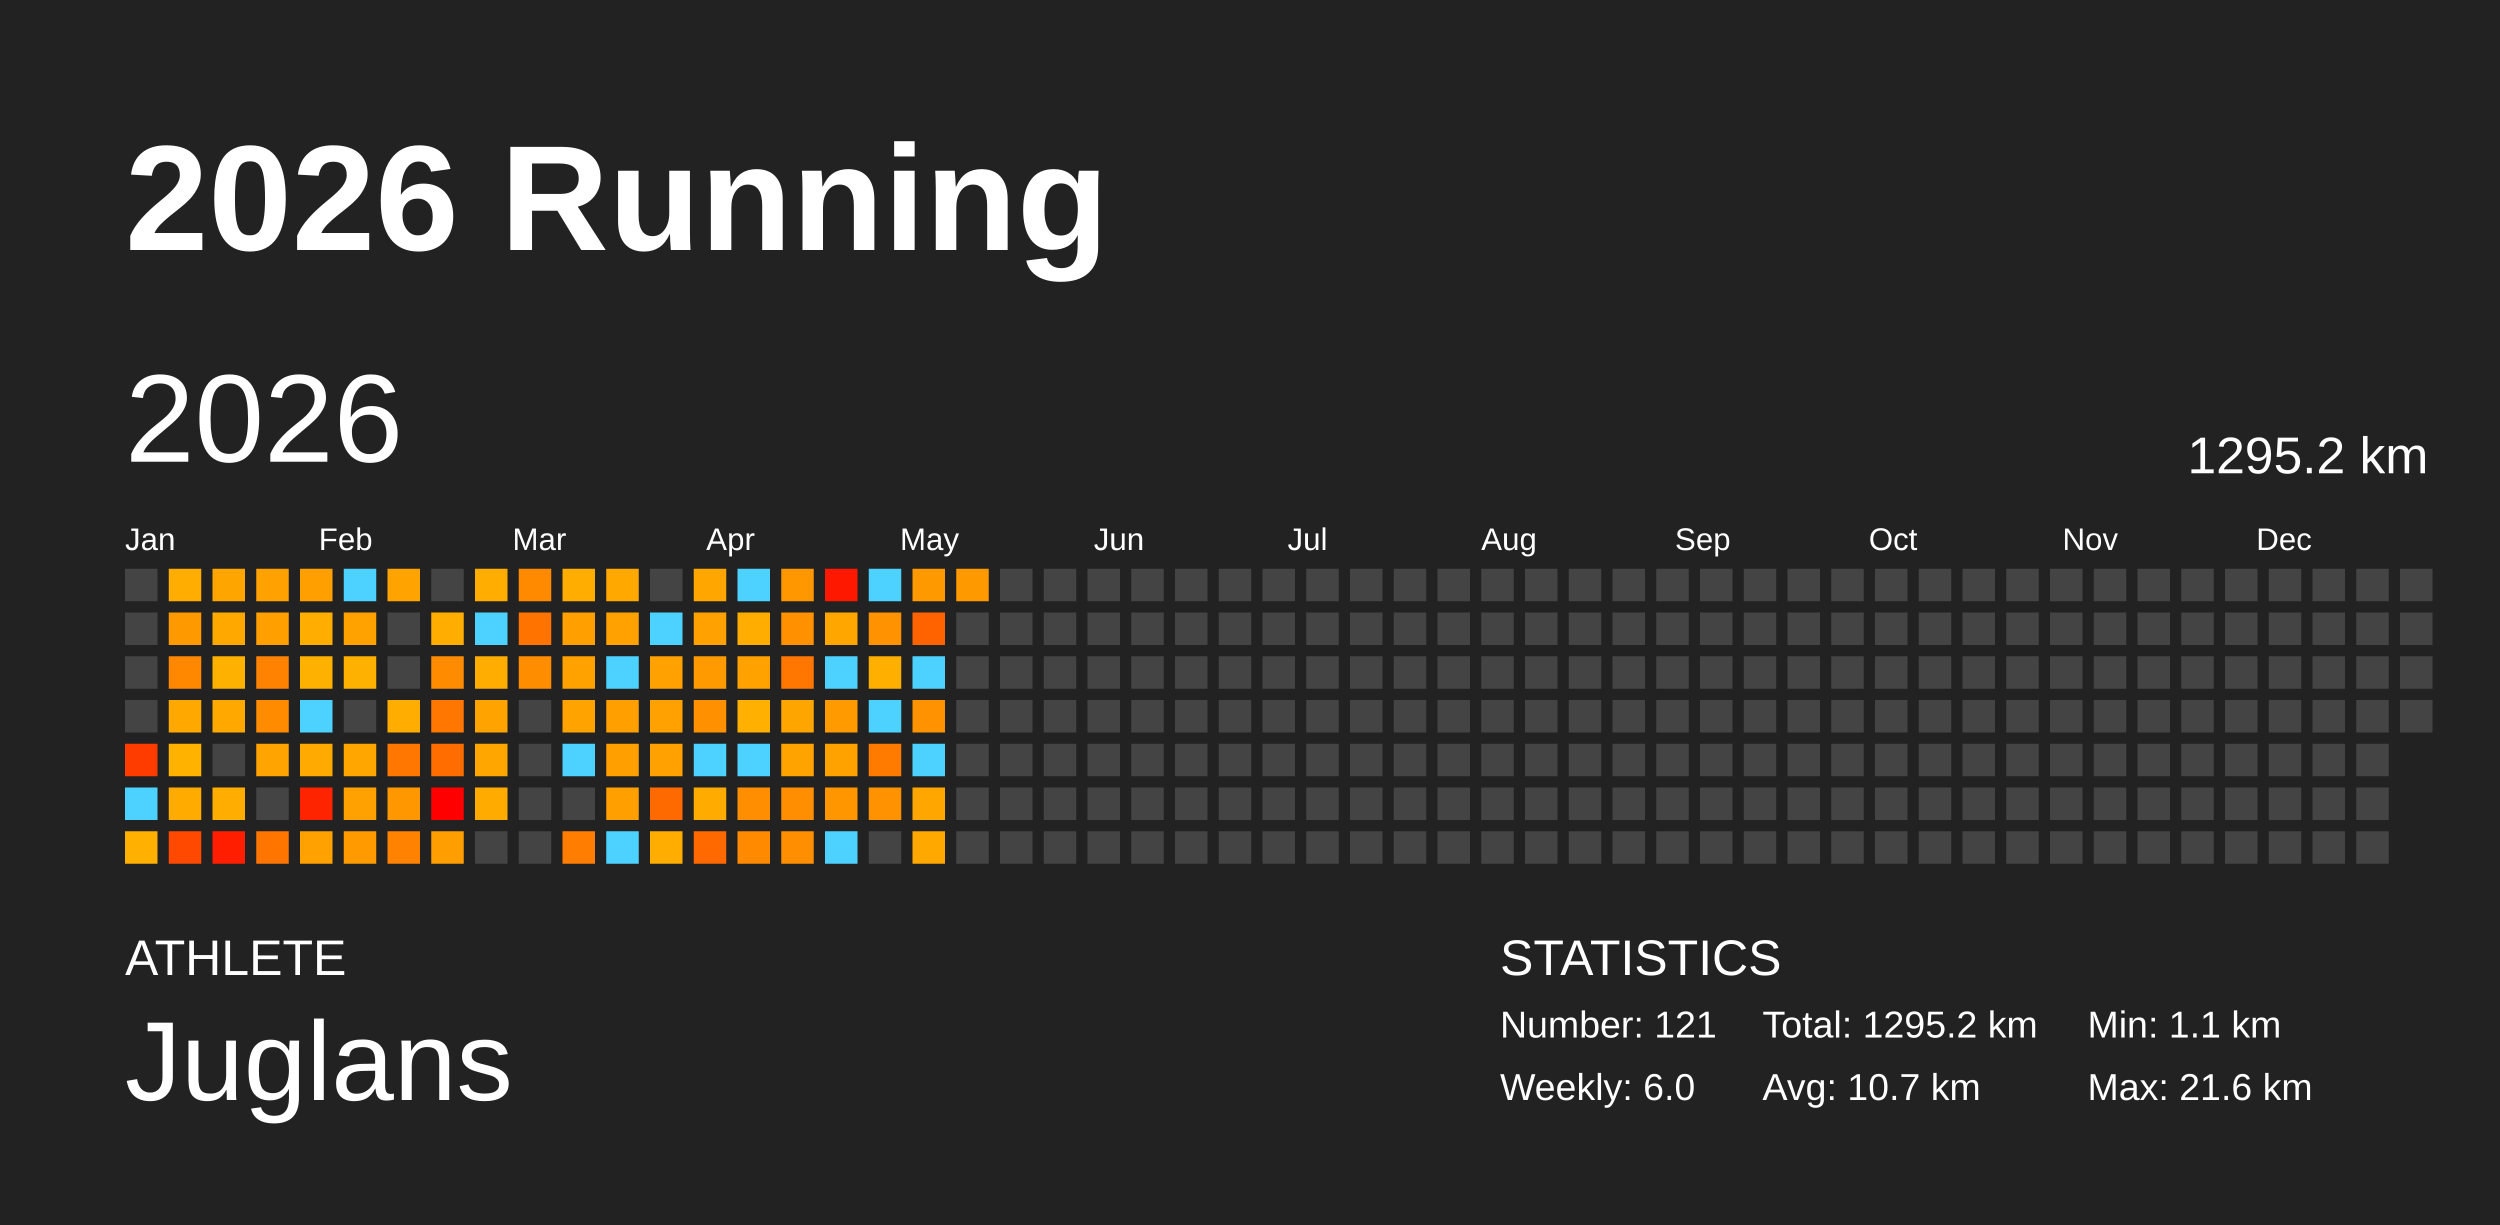
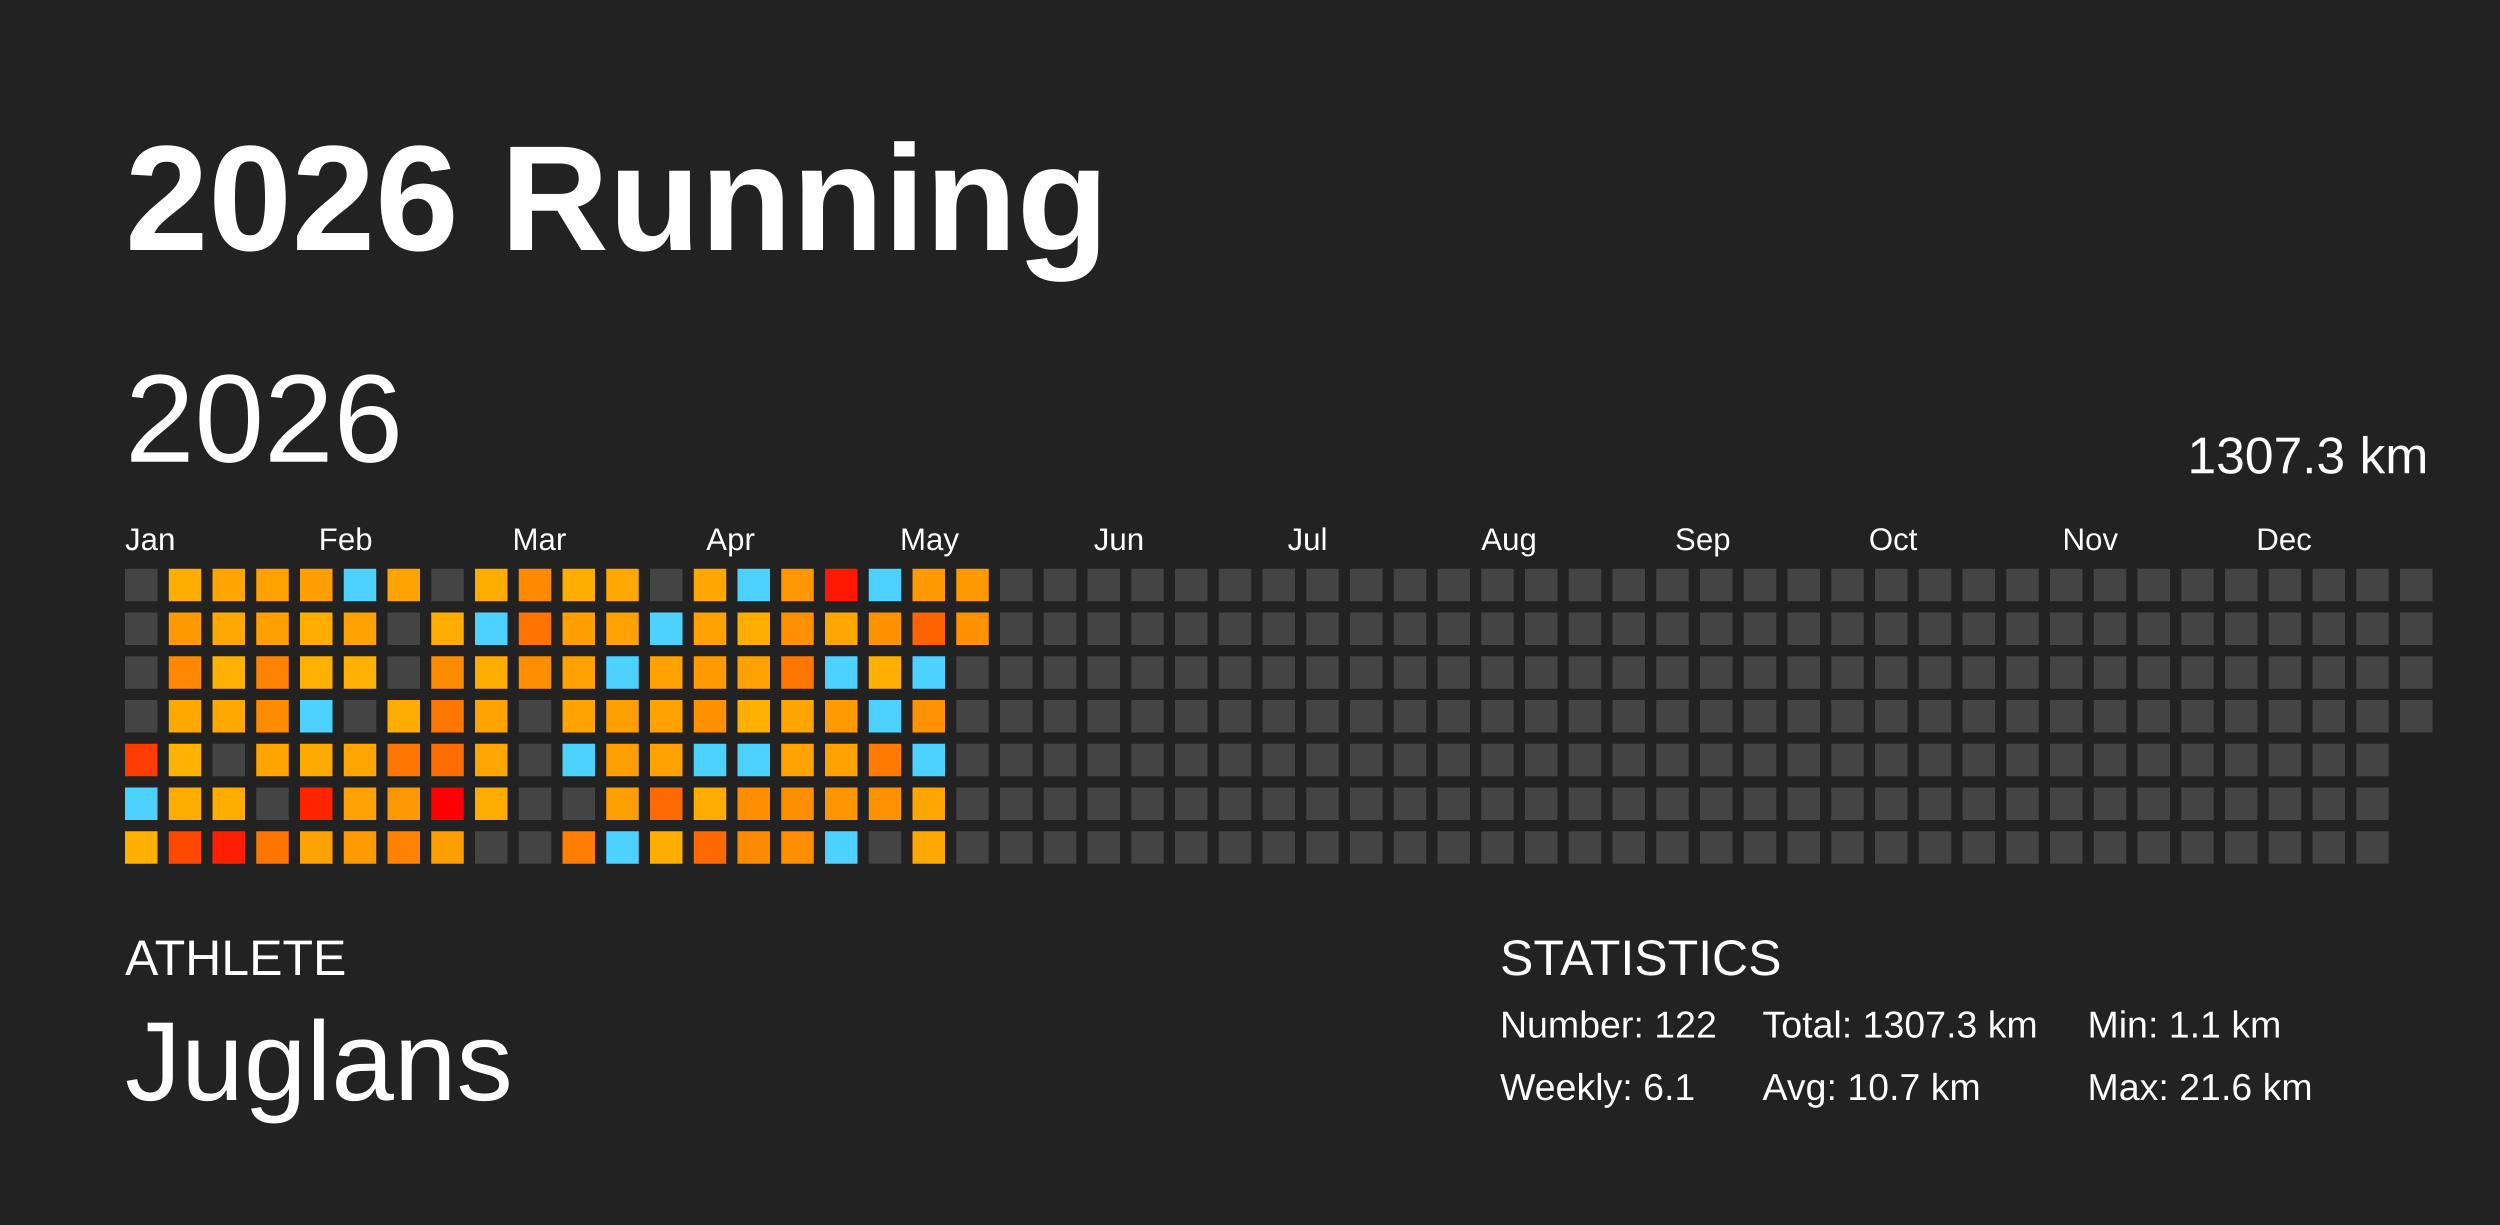
<svg xmlns="http://www.w3.org/2000/svg" baseProfile="full" height="98mm" version="1.1" viewBox="0,0,200,98" width="200mm">
  <defs />
  <rect fill="#222222" height="98" width="200" x="0" y="0" />
  <text fill="#FFFFFF" style="font-size:12px; font-family:Arial; font-weight:bold;" x="10" y="20">2026 Running</text>
  <text fill="#FFFFFF" style="font-size:4px; font-family:Arial" x="10" y="78">ATHLETE</text>
  <text fill="#FFFFFF" style="font-size:9px; font-family:Arial" x="10" y="88">Juglans</text>
  <text fill="#FFFFFF" style="font-size:4px; font-family:Arial" x="120" y="78">STATISTICS</text>
-   <text fill="#FFFFFF" style="font-size:3px; font-family:Arial" x="120" y="83">Number: 121</text>
-   <text fill="#FFFFFF" style="font-size:3px; font-family:Arial" x="120" y="88">Weekly: 6.0</text>
-   <text fill="#FFFFFF" style="font-size:3px; font-family:Arial" x="141" y="83">Total: 1295.2 km</text>
+   <text fill="#FFFFFF" style="font-size:3px; font-family:Arial" x="120" y="83">Number: 122</text>
+   <text fill="#FFFFFF" style="font-size:3px; font-family:Arial" x="120" y="88">Weekly: 6.1</text>
+   <text fill="#FFFFFF" style="font-size:3px; font-family:Arial" x="141" y="83">Total: 1307.3 km</text>
  <text fill="#FFFFFF" style="font-size:3px; font-family:Arial" x="141" y="88">Avg: 10.7 km</text>
  <text fill="#FFFFFF" style="font-size:3px; font-family:Arial" x="167" y="83">Min: 1.1 km</text>
  <text fill="#FFFFFF" style="font-size:3px; font-family:Arial" x="167" y="88">Max: 21.6 km</text>
  <text dominant-baseline="hanging" fill="#FFFFFF" style="font-size:10.0px; font-family:Arial;" x="10" y="30">2026</text>
-   <text dominant-baseline="hanging" fill="#FFFFFF" style="font-size:4.125px; font-family:Arial;" x="175" y="35">1295.2 km</text>
+   <text dominant-baseline="hanging" fill="#FFFFFF" style="font-size:4.125px; font-family:Arial;" x="175" y="35">1307.3 km</text>
  <text fill="#FFFFFF" style="font-size:2.5px; font-family:Arial" x="10.0" y="44">Jan</text>
  <text fill="#FFFFFF" style="font-size:2.5px; font-family:Arial" x="25.5" y="44">Feb</text>
  <text fill="#FFFFFF" style="font-size:2.5px; font-family:Arial" x="41.0" y="44">Mar</text>
  <text fill="#FFFFFF" style="font-size:2.5px; font-family:Arial" x="56.5" y="44">Apr</text>
  <text fill="#FFFFFF" style="font-size:2.5px; font-family:Arial" x="72.0" y="44">May</text>
  <text fill="#FFFFFF" style="font-size:2.5px; font-family:Arial" x="87.5" y="44">Jun</text>
  <text fill="#FFFFFF" style="font-size:2.5px; font-family:Arial" x="103.0" y="44">Jul</text>
  <text fill="#FFFFFF" style="font-size:2.5px; font-family:Arial" x="118.5" y="44">Aug</text>
  <text fill="#FFFFFF" style="font-size:2.5px; font-family:Arial" x="134.0" y="44">Sep</text>
  <text fill="#FFFFFF" style="font-size:2.5px; font-family:Arial" x="149.5" y="44">Oct</text>
  <text fill="#FFFFFF" style="font-size:2.5px; font-family:Arial" x="165.0" y="44">Nov</text>
  <text fill="#FFFFFF" style="font-size:2.5px; font-family:Arial" x="180.5" y="44">Dec</text>
  <rect fill="#444444" height="2.6" width="2.6" x="10.0" y="45.5" />
  <rect fill="#444444" height="2.6" width="2.6" x="10.0" y="49.0" />
  <rect fill="#444444" height="2.6" width="2.6" x="10.0" y="52.5" />
  <rect fill="#444444" height="2.6" width="2.6" x="10.0" y="56.0" />
  <rect fill="#ff3c00" height="2.6" width="2.6" x="10.0" y="59.5" />
  <rect fill="#4dd2ff" height="2.6" width="2.6" x="10.0" y="63.0" />
  <rect fill="#ffb000" height="2.6" width="2.6" x="10.0" y="66.5" />
  <rect fill="#ffad00" height="2.6" width="2.6" x="13.5" y="45.5" />
  <rect fill="#ff9900" height="2.6" width="2.6" x="13.5" y="49.0" />
  <rect fill="#ff8800" height="2.6" width="2.6" x="13.5" y="52.5" />
  <rect fill="#ffa900" height="2.6" width="2.6" x="13.5" y="56.0" />
  <rect fill="#ffb200" height="2.6" width="2.6" x="13.5" y="59.5" />
  <rect fill="#ffab00" height="2.6" width="2.6" x="13.5" y="63.0" />
  <rect fill="#ff4800" height="2.6" width="2.6" x="13.5" y="66.5" />
  <rect fill="#ffa500" height="2.6" width="2.6" x="17.0" y="45.5" />
  <rect fill="#ffa900" height="2.6" width="2.6" x="17.0" y="49.0" />
  <rect fill="#ffb100" height="2.6" width="2.6" x="17.0" y="52.5" />
  <rect fill="#ffa900" height="2.6" width="2.6" x="17.0" y="56.0" />
  <rect fill="#444444" height="2.6" width="2.6" x="17.0" y="59.5" />
  <rect fill="#ffae00" height="2.6" width="2.6" x="17.0" y="63.0" />
  <rect fill="#ff1e00" height="2.6" width="2.6" x="17.0" y="66.5" />
  <rect fill="#ffa100" height="2.6" width="2.6" x="20.5" y="45.5" />
  <rect fill="#ffa000" height="2.6" width="2.6" x="20.5" y="49.0" />
  <rect fill="#ff8200" height="2.6" width="2.6" x="20.5" y="52.5" />
  <rect fill="#ff8b00" height="2.6" width="2.6" x="20.5" y="56.0" />
  <rect fill="#ffa400" height="2.6" width="2.6" x="20.5" y="59.5" />
  <rect fill="#444444" height="2.6" width="2.6" x="20.5" y="63.0" />
  <rect fill="#ff7500" height="2.6" width="2.6" x="20.5" y="66.5" />
  <rect fill="#ff9f00" height="2.6" width="2.6" x="24.0" y="45.5" />
  <rect fill="#ffae00" height="2.6" width="2.6" x="24.0" y="49.0" />
  <rect fill="#ffb100" height="2.6" width="2.6" x="24.0" y="52.5" />
  <rect fill="#4dd2ff" height="2.6" width="2.6" x="24.0" y="56.0" />
  <rect fill="#ffaa00" height="2.6" width="2.6" x="24.0" y="59.5" />
  <rect fill="#ff2400" height="2.6" width="2.6" x="24.0" y="63.0" />
  <rect fill="#ffa100" height="2.6" width="2.6" x="24.0" y="66.5" />
  <rect fill="#4dd2ff" height="2.6" width="2.6" x="27.5" y="45.5" />
  <rect fill="#ffa200" height="2.6" width="2.6" x="27.5" y="49.0" />
  <rect fill="#ffb100" height="2.6" width="2.6" x="27.5" y="52.5" />
  <rect fill="#444444" height="2.6" width="2.6" x="27.5" y="56.0" />
  <rect fill="#ffa600" height="2.6" width="2.6" x="27.5" y="59.5" />
  <rect fill="#ffa100" height="2.6" width="2.6" x="27.5" y="63.0" />
  <rect fill="#ff9b00" height="2.6" width="2.6" x="27.5" y="66.5" />
  <rect fill="#ffa300" height="2.6" width="2.6" x="31.0" y="45.5" />
  <rect fill="#444444" height="2.6" width="2.6" x="31.0" y="49.0" />
  <rect fill="#444444" height="2.6" width="2.6" x="31.0" y="52.5" />
  <rect fill="#ffad00" height="2.6" width="2.6" x="31.0" y="56.0" />
  <rect fill="#ff7700" height="2.6" width="2.6" x="31.0" y="59.5" />
  <rect fill="#ff9700" height="2.6" width="2.6" x="31.0" y="63.0" />
  <rect fill="#ff8200" height="2.6" width="2.6" x="31.0" y="66.5" />
  <rect fill="#444444" height="2.6" width="2.6" x="34.5" y="45.5" />
  <rect fill="#ffae00" height="2.6" width="2.6" x="34.5" y="49.0" />
  <rect fill="#ff8b00" height="2.6" width="2.6" x="34.5" y="52.5" />
  <rect fill="#ff7600" height="2.6" width="2.6" x="34.5" y="56.0" />
  <rect fill="#ff6d00" height="2.6" width="2.6" x="34.5" y="59.5" />
  <rect fill="red" height="2.6" width="2.6" x="34.5" y="63.0" />
  <rect fill="#ff9e00" height="2.6" width="2.6" x="34.5" y="66.5" />
  <rect fill="#ffae00" height="2.6" width="2.6" x="38.0" y="45.5" />
  <rect fill="#4dd2ff" height="2.6" width="2.6" x="38.0" y="49.0" />
  <rect fill="#ffad00" height="2.6" width="2.6" x="38.0" y="52.5" />
  <rect fill="#ffa300" height="2.6" width="2.6" x="38.0" y="56.0" />
  <rect fill="#ffa700" height="2.6" width="2.6" x="38.0" y="59.5" />
  <rect fill="#ffab00" height="2.6" width="2.6" x="38.0" y="63.0" />
  <rect fill="#444444" height="2.6" width="2.6" x="38.0" y="66.5" />
  <rect fill="#ff8a00" height="2.6" width="2.6" x="41.5" y="45.5" />
  <rect fill="#ff7300" height="2.6" width="2.6" x="41.5" y="49.0" />
  <rect fill="#ff8d00" height="2.6" width="2.6" x="41.5" y="52.5" />
  <rect fill="#444444" height="2.6" width="2.6" x="41.5" y="56.0" />
  <rect fill="#444444" height="2.6" width="2.6" x="41.5" y="59.5" />
  <rect fill="#444444" height="2.6" width="2.6" x="41.5" y="63.0" />
  <rect fill="#444444" height="2.6" width="2.6" x="41.5" y="66.5" />
  <rect fill="#ffae00" height="2.6" width="2.6" x="45.0" y="45.5" />
  <rect fill="#ffa000" height="2.6" width="2.6" x="45.0" y="49.0" />
  <rect fill="#ffa200" height="2.6" width="2.6" x="45.0" y="52.5" />
  <rect fill="#ffa300" height="2.6" width="2.6" x="45.0" y="56.0" />
  <rect fill="#4dd2ff" height="2.6" width="2.6" x="45.0" y="59.5" />
  <rect fill="#444444" height="2.6" width="2.6" x="45.0" y="63.0" />
  <rect fill="#ff7d00" height="2.6" width="2.6" x="45.0" y="66.5" />
  <rect fill="#ffa900" height="2.6" width="2.6" x="48.5" y="45.5" />
  <rect fill="#ffa100" height="2.6" width="2.6" x="48.5" y="49.0" />
  <rect fill="#4dd2ff" height="2.6" width="2.6" x="48.5" y="52.5" />
  <rect fill="#ffa000" height="2.6" width="2.6" x="48.5" y="56.0" />
  <rect fill="#ff9f00" height="2.6" width="2.6" x="48.5" y="59.5" />
  <rect fill="#ffa000" height="2.6" width="2.6" x="48.5" y="63.0" />
  <rect fill="#4dd2ff" height="2.6" width="2.6" x="48.5" y="66.5" />
  <rect fill="#444444" height="2.6" width="2.6" x="52.0" y="45.5" />
  <rect fill="#4dd2ff" height="2.6" width="2.6" x="52.0" y="49.0" />
  <rect fill="#ffa100" height="2.6" width="2.6" x="52.0" y="52.5" />
  <rect fill="#ffa100" height="2.6" width="2.6" x="52.0" y="56.0" />
  <rect fill="#ffa100" height="2.6" width="2.6" x="52.0" y="59.5" />
  <rect fill="#ff6a00" height="2.6" width="2.6" x="52.0" y="63.0" />
  <rect fill="#ffad00" height="2.6" width="2.6" x="52.0" y="66.5" />
  <rect fill="#ffa700" height="2.6" width="2.6" x="55.5" y="45.5" />
  <rect fill="#ffa100" height="2.6" width="2.6" x="55.5" y="49.0" />
  <rect fill="#ff9b00" height="2.6" width="2.6" x="55.5" y="52.5" />
  <rect fill="#ff9100" height="2.6" width="2.6" x="55.5" y="56.0" />
  <rect fill="#4dd2ff" height="2.6" width="2.6" x="55.5" y="59.5" />
  <rect fill="#ffab00" height="2.6" width="2.6" x="55.5" y="63.0" />
  <rect fill="#ff6900" height="2.6" width="2.6" x="55.5" y="66.5" />
  <rect fill="#4dd2ff" height="2.6" width="2.6" x="59.0" y="45.5" />
  <rect fill="#ffae00" height="2.6" width="2.6" x="59.0" y="49.0" />
  <rect fill="#ffa200" height="2.6" width="2.6" x="59.0" y="52.5" />
  <rect fill="#ffb000" height="2.6" width="2.6" x="59.0" y="56.0" />
  <rect fill="#4dd2ff" height="2.6" width="2.6" x="59.0" y="59.5" />
  <rect fill="#ff8e00" height="2.6" width="2.6" x="59.0" y="63.0" />
  <rect fill="#ff8a00" height="2.6" width="2.6" x="59.0" y="66.5" />
  <rect fill="#ff9800" height="2.6" width="2.6" x="62.5" y="45.5" />
  <rect fill="#ff9000" height="2.6" width="2.6" x="62.5" y="49.0" />
  <rect fill="#ff7700" height="2.6" width="2.6" x="62.5" y="52.5" />
  <rect fill="#ffa500" height="2.6" width="2.6" x="62.5" y="56.0" />
  <rect fill="#ffa300" height="2.6" width="2.6" x="62.5" y="59.5" />
  <rect fill="#ff8e00" height="2.6" width="2.6" x="62.5" y="63.0" />
  <rect fill="#ff8e00" height="2.6" width="2.6" x="62.5" y="66.5" />
  <rect fill="#ff1800" height="2.6" width="2.6" x="66.0" y="45.5" />
  <rect fill="#ffa700" height="2.6" width="2.6" x="66.0" y="49.0" />
  <rect fill="#4dd2ff" height="2.6" width="2.6" x="66.0" y="52.5" />
  <rect fill="#ff9b00" height="2.6" width="2.6" x="66.0" y="56.0" />
  <rect fill="#ffa200" height="2.6" width="2.6" x="66.0" y="59.5" />
  <rect fill="#ff9600" height="2.6" width="2.6" x="66.0" y="63.0" />
  <rect fill="#4dd2ff" height="2.6" width="2.6" x="66.0" y="66.5" />
  <rect fill="#4dd2ff" height="2.6" width="2.6" x="69.5" y="45.5" />
  <rect fill="#ff9200" height="2.6" width="2.6" x="69.5" y="49.0" />
  <rect fill="#ffaf00" height="2.6" width="2.6" x="69.5" y="52.5" />
  <rect fill="#4dd2ff" height="2.6" width="2.6" x="69.5" y="56.0" />
  <rect fill="#ff7b00" height="2.6" width="2.6" x="69.5" y="59.5" />
  <rect fill="#ff9200" height="2.6" width="2.6" x="69.5" y="63.0" />
  <rect fill="#444444" height="2.6" width="2.6" x="69.5" y="66.5" />
  <rect fill="#ff9900" height="2.6" width="2.6" x="73.0" y="45.5" />
  <rect fill="#ff6300" height="2.6" width="2.6" x="73.0" y="49.0" />
  <rect fill="#4dd2ff" height="2.6" width="2.6" x="73.0" y="52.5" />
  <rect fill="#ff9200" height="2.6" width="2.6" x="73.0" y="56.0" />
  <rect fill="#4dd2ff" height="2.6" width="2.6" x="73.0" y="59.5" />
  <rect fill="#ffa600" height="2.6" width="2.6" x="73.0" y="63.0" />
  <rect fill="#ffa800" height="2.6" width="2.6" x="73.0" y="66.5" />
  <rect fill="#ff9900" height="2.6" width="2.6" x="76.5" y="45.5" />
-   <rect fill="#444444" height="2.6" width="2.6" x="76.5" y="49.0" />
+   <rect fill="#ff9200" height="2.6" width="2.6" x="76.5" y="49.0" />
  <rect fill="#444444" height="2.6" width="2.6" x="76.5" y="52.5" />
  <rect fill="#444444" height="2.6" width="2.6" x="76.5" y="56.0" />
  <rect fill="#444444" height="2.6" width="2.6" x="76.5" y="59.5" />
  <rect fill="#444444" height="2.6" width="2.6" x="76.5" y="63.0" />
  <rect fill="#444444" height="2.6" width="2.6" x="76.5" y="66.5" />
  <rect fill="#444444" height="2.6" width="2.6" x="80.0" y="45.5" />
  <rect fill="#444444" height="2.6" width="2.6" x="80.0" y="49.0" />
  <rect fill="#444444" height="2.6" width="2.6" x="80.0" y="52.5" />
  <rect fill="#444444" height="2.6" width="2.6" x="80.0" y="56.0" />
  <rect fill="#444444" height="2.6" width="2.6" x="80.0" y="59.5" />
  <rect fill="#444444" height="2.6" width="2.6" x="80.0" y="63.0" />
  <rect fill="#444444" height="2.6" width="2.6" x="80.0" y="66.5" />
  <rect fill="#444444" height="2.6" width="2.6" x="83.5" y="45.5" />
  <rect fill="#444444" height="2.6" width="2.6" x="83.5" y="49.0" />
  <rect fill="#444444" height="2.6" width="2.6" x="83.5" y="52.5" />
  <rect fill="#444444" height="2.6" width="2.6" x="83.5" y="56.0" />
  <rect fill="#444444" height="2.6" width="2.6" x="83.5" y="59.5" />
  <rect fill="#444444" height="2.6" width="2.6" x="83.5" y="63.0" />
  <rect fill="#444444" height="2.6" width="2.6" x="83.5" y="66.5" />
  <rect fill="#444444" height="2.6" width="2.6" x="87.0" y="45.5" />
  <rect fill="#444444" height="2.6" width="2.6" x="87.0" y="49.0" />
  <rect fill="#444444" height="2.6" width="2.6" x="87.0" y="52.5" />
  <rect fill="#444444" height="2.6" width="2.6" x="87.0" y="56.0" />
  <rect fill="#444444" height="2.6" width="2.6" x="87.0" y="59.5" />
  <rect fill="#444444" height="2.6" width="2.6" x="87.0" y="63.0" />
  <rect fill="#444444" height="2.6" width="2.6" x="87.0" y="66.5" />
  <rect fill="#444444" height="2.6" width="2.6" x="90.5" y="45.5" />
  <rect fill="#444444" height="2.6" width="2.6" x="90.5" y="49.0" />
  <rect fill="#444444" height="2.6" width="2.6" x="90.5" y="52.5" />
  <rect fill="#444444" height="2.6" width="2.6" x="90.5" y="56.0" />
  <rect fill="#444444" height="2.6" width="2.6" x="90.5" y="59.5" />
  <rect fill="#444444" height="2.6" width="2.6" x="90.5" y="63.0" />
  <rect fill="#444444" height="2.6" width="2.6" x="90.5" y="66.5" />
  <rect fill="#444444" height="2.6" width="2.6" x="94.0" y="45.5" />
  <rect fill="#444444" height="2.6" width="2.6" x="94.0" y="49.0" />
  <rect fill="#444444" height="2.6" width="2.6" x="94.0" y="52.5" />
  <rect fill="#444444" height="2.6" width="2.6" x="94.0" y="56.0" />
  <rect fill="#444444" height="2.6" width="2.6" x="94.0" y="59.5" />
  <rect fill="#444444" height="2.6" width="2.6" x="94.0" y="63.0" />
  <rect fill="#444444" height="2.6" width="2.6" x="94.0" y="66.5" />
  <rect fill="#444444" height="2.6" width="2.6" x="97.5" y="45.5" />
  <rect fill="#444444" height="2.6" width="2.6" x="97.5" y="49.0" />
  <rect fill="#444444" height="2.6" width="2.6" x="97.5" y="52.5" />
  <rect fill="#444444" height="2.6" width="2.6" x="97.5" y="56.0" />
  <rect fill="#444444" height="2.6" width="2.6" x="97.5" y="59.5" />
  <rect fill="#444444" height="2.6" width="2.6" x="97.5" y="63.0" />
  <rect fill="#444444" height="2.6" width="2.6" x="97.5" y="66.5" />
  <rect fill="#444444" height="2.6" width="2.6" x="101.0" y="45.5" />
  <rect fill="#444444" height="2.6" width="2.6" x="101.0" y="49.0" />
  <rect fill="#444444" height="2.6" width="2.6" x="101.0" y="52.5" />
  <rect fill="#444444" height="2.6" width="2.6" x="101.0" y="56.0" />
  <rect fill="#444444" height="2.6" width="2.6" x="101.0" y="59.5" />
  <rect fill="#444444" height="2.6" width="2.6" x="101.0" y="63.0" />
  <rect fill="#444444" height="2.6" width="2.6" x="101.0" y="66.5" />
  <rect fill="#444444" height="2.6" width="2.6" x="104.5" y="45.5" />
  <rect fill="#444444" height="2.6" width="2.6" x="104.5" y="49.0" />
  <rect fill="#444444" height="2.6" width="2.6" x="104.5" y="52.5" />
  <rect fill="#444444" height="2.6" width="2.6" x="104.5" y="56.0" />
  <rect fill="#444444" height="2.6" width="2.6" x="104.5" y="59.5" />
  <rect fill="#444444" height="2.6" width="2.6" x="104.5" y="63.0" />
  <rect fill="#444444" height="2.6" width="2.6" x="104.5" y="66.5" />
  <rect fill="#444444" height="2.6" width="2.6" x="108.0" y="45.5" />
  <rect fill="#444444" height="2.6" width="2.6" x="108.0" y="49.0" />
  <rect fill="#444444" height="2.6" width="2.6" x="108.0" y="52.5" />
  <rect fill="#444444" height="2.6" width="2.6" x="108.0" y="56.0" />
  <rect fill="#444444" height="2.6" width="2.6" x="108.0" y="59.5" />
  <rect fill="#444444" height="2.6" width="2.6" x="108.0" y="63.0" />
  <rect fill="#444444" height="2.6" width="2.6" x="108.0" y="66.5" />
  <rect fill="#444444" height="2.6" width="2.6" x="111.5" y="45.5" />
  <rect fill="#444444" height="2.6" width="2.6" x="111.5" y="49.0" />
  <rect fill="#444444" height="2.6" width="2.6" x="111.5" y="52.5" />
  <rect fill="#444444" height="2.6" width="2.6" x="111.5" y="56.0" />
  <rect fill="#444444" height="2.6" width="2.6" x="111.5" y="59.5" />
  <rect fill="#444444" height="2.6" width="2.6" x="111.5" y="63.0" />
  <rect fill="#444444" height="2.6" width="2.6" x="111.5" y="66.5" />
  <rect fill="#444444" height="2.6" width="2.6" x="115.0" y="45.5" />
  <rect fill="#444444" height="2.6" width="2.6" x="115.0" y="49.0" />
  <rect fill="#444444" height="2.6" width="2.6" x="115.0" y="52.5" />
  <rect fill="#444444" height="2.6" width="2.6" x="115.0" y="56.0" />
  <rect fill="#444444" height="2.6" width="2.6" x="115.0" y="59.5" />
  <rect fill="#444444" height="2.6" width="2.6" x="115.0" y="63.0" />
  <rect fill="#444444" height="2.6" width="2.6" x="115.0" y="66.5" />
  <rect fill="#444444" height="2.6" width="2.6" x="118.5" y="45.5" />
  <rect fill="#444444" height="2.6" width="2.6" x="118.5" y="49.0" />
  <rect fill="#444444" height="2.6" width="2.6" x="118.5" y="52.5" />
  <rect fill="#444444" height="2.6" width="2.6" x="118.5" y="56.0" />
  <rect fill="#444444" height="2.6" width="2.6" x="118.5" y="59.5" />
  <rect fill="#444444" height="2.6" width="2.6" x="118.5" y="63.0" />
  <rect fill="#444444" height="2.6" width="2.6" x="118.5" y="66.5" />
  <rect fill="#444444" height="2.6" width="2.6" x="122.0" y="45.5" />
  <rect fill="#444444" height="2.6" width="2.6" x="122.0" y="49.0" />
  <rect fill="#444444" height="2.6" width="2.6" x="122.0" y="52.5" />
  <rect fill="#444444" height="2.6" width="2.6" x="122.0" y="56.0" />
  <rect fill="#444444" height="2.6" width="2.6" x="122.0" y="59.5" />
  <rect fill="#444444" height="2.6" width="2.6" x="122.0" y="63.0" />
  <rect fill="#444444" height="2.6" width="2.6" x="122.0" y="66.5" />
  <rect fill="#444444" height="2.6" width="2.6" x="125.5" y="45.5" />
  <rect fill="#444444" height="2.6" width="2.6" x="125.5" y="49.0" />
  <rect fill="#444444" height="2.6" width="2.6" x="125.5" y="52.5" />
  <rect fill="#444444" height="2.6" width="2.6" x="125.5" y="56.0" />
  <rect fill="#444444" height="2.6" width="2.6" x="125.5" y="59.5" />
  <rect fill="#444444" height="2.6" width="2.6" x="125.5" y="63.0" />
  <rect fill="#444444" height="2.6" width="2.6" x="125.5" y="66.5" />
  <rect fill="#444444" height="2.6" width="2.6" x="129.0" y="45.5" />
  <rect fill="#444444" height="2.6" width="2.6" x="129.0" y="49.0" />
  <rect fill="#444444" height="2.6" width="2.6" x="129.0" y="52.5" />
  <rect fill="#444444" height="2.6" width="2.6" x="129.0" y="56.0" />
  <rect fill="#444444" height="2.6" width="2.6" x="129.0" y="59.5" />
  <rect fill="#444444" height="2.6" width="2.6" x="129.0" y="63.0" />
  <rect fill="#444444" height="2.6" width="2.6" x="129.0" y="66.5" />
  <rect fill="#444444" height="2.6" width="2.6" x="132.5" y="45.5" />
  <rect fill="#444444" height="2.6" width="2.6" x="132.5" y="49.0" />
  <rect fill="#444444" height="2.6" width="2.6" x="132.5" y="52.5" />
  <rect fill="#444444" height="2.6" width="2.6" x="132.5" y="56.0" />
  <rect fill="#444444" height="2.6" width="2.6" x="132.5" y="59.5" />
  <rect fill="#444444" height="2.6" width="2.6" x="132.5" y="63.0" />
  <rect fill="#444444" height="2.6" width="2.6" x="132.5" y="66.5" />
  <rect fill="#444444" height="2.6" width="2.6" x="136.0" y="45.5" />
  <rect fill="#444444" height="2.6" width="2.6" x="136.0" y="49.0" />
  <rect fill="#444444" height="2.6" width="2.6" x="136.0" y="52.5" />
  <rect fill="#444444" height="2.6" width="2.6" x="136.0" y="56.0" />
  <rect fill="#444444" height="2.6" width="2.6" x="136.0" y="59.5" />
  <rect fill="#444444" height="2.6" width="2.6" x="136.0" y="63.0" />
  <rect fill="#444444" height="2.6" width="2.6" x="136.0" y="66.5" />
  <rect fill="#444444" height="2.6" width="2.6" x="139.5" y="45.5" />
  <rect fill="#444444" height="2.6" width="2.6" x="139.5" y="49.0" />
  <rect fill="#444444" height="2.6" width="2.6" x="139.5" y="52.5" />
  <rect fill="#444444" height="2.6" width="2.6" x="139.5" y="56.0" />
  <rect fill="#444444" height="2.6" width="2.6" x="139.5" y="59.5" />
  <rect fill="#444444" height="2.6" width="2.6" x="139.5" y="63.0" />
  <rect fill="#444444" height="2.6" width="2.6" x="139.5" y="66.5" />
  <rect fill="#444444" height="2.6" width="2.6" x="143.0" y="45.5" />
  <rect fill="#444444" height="2.6" width="2.6" x="143.0" y="49.0" />
  <rect fill="#444444" height="2.6" width="2.6" x="143.0" y="52.5" />
  <rect fill="#444444" height="2.6" width="2.6" x="143.0" y="56.0" />
  <rect fill="#444444" height="2.6" width="2.6" x="143.0" y="59.5" />
  <rect fill="#444444" height="2.6" width="2.6" x="143.0" y="63.0" />
  <rect fill="#444444" height="2.6" width="2.6" x="143.0" y="66.5" />
  <rect fill="#444444" height="2.6" width="2.6" x="146.5" y="45.5" />
  <rect fill="#444444" height="2.6" width="2.6" x="146.5" y="49.0" />
  <rect fill="#444444" height="2.6" width="2.6" x="146.5" y="52.5" />
  <rect fill="#444444" height="2.6" width="2.6" x="146.5" y="56.0" />
  <rect fill="#444444" height="2.6" width="2.6" x="146.5" y="59.5" />
  <rect fill="#444444" height="2.6" width="2.6" x="146.5" y="63.0" />
  <rect fill="#444444" height="2.6" width="2.6" x="146.5" y="66.5" />
  <rect fill="#444444" height="2.6" width="2.6" x="150.0" y="45.5" />
  <rect fill="#444444" height="2.6" width="2.6" x="150.0" y="49.0" />
  <rect fill="#444444" height="2.6" width="2.6" x="150.0" y="52.5" />
  <rect fill="#444444" height="2.6" width="2.6" x="150.0" y="56.0" />
  <rect fill="#444444" height="2.6" width="2.6" x="150.0" y="59.5" />
  <rect fill="#444444" height="2.6" width="2.6" x="150.0" y="63.0" />
  <rect fill="#444444" height="2.6" width="2.6" x="150.0" y="66.5" />
  <rect fill="#444444" height="2.6" width="2.6" x="153.5" y="45.5" />
  <rect fill="#444444" height="2.6" width="2.6" x="153.5" y="49.0" />
  <rect fill="#444444" height="2.6" width="2.6" x="153.5" y="52.5" />
  <rect fill="#444444" height="2.6" width="2.6" x="153.5" y="56.0" />
  <rect fill="#444444" height="2.6" width="2.6" x="153.5" y="59.5" />
  <rect fill="#444444" height="2.6" width="2.6" x="153.5" y="63.0" />
  <rect fill="#444444" height="2.6" width="2.6" x="153.5" y="66.5" />
  <rect fill="#444444" height="2.6" width="2.6" x="157.0" y="45.5" />
  <rect fill="#444444" height="2.6" width="2.6" x="157.0" y="49.0" />
  <rect fill="#444444" height="2.6" width="2.6" x="157.0" y="52.5" />
  <rect fill="#444444" height="2.6" width="2.6" x="157.0" y="56.0" />
  <rect fill="#444444" height="2.6" width="2.6" x="157.0" y="59.5" />
  <rect fill="#444444" height="2.6" width="2.6" x="157.0" y="63.0" />
  <rect fill="#444444" height="2.6" width="2.6" x="157.0" y="66.5" />
  <rect fill="#444444" height="2.6" width="2.6" x="160.5" y="45.5" />
  <rect fill="#444444" height="2.6" width="2.6" x="160.5" y="49.0" />
  <rect fill="#444444" height="2.6" width="2.6" x="160.5" y="52.5" />
  <rect fill="#444444" height="2.6" width="2.6" x="160.5" y="56.0" />
  <rect fill="#444444" height="2.6" width="2.6" x="160.5" y="59.5" />
  <rect fill="#444444" height="2.6" width="2.6" x="160.5" y="63.0" />
  <rect fill="#444444" height="2.6" width="2.6" x="160.5" y="66.5" />
  <rect fill="#444444" height="2.6" width="2.6" x="164.0" y="45.5" />
  <rect fill="#444444" height="2.6" width="2.6" x="164.0" y="49.0" />
  <rect fill="#444444" height="2.6" width="2.6" x="164.0" y="52.5" />
  <rect fill="#444444" height="2.6" width="2.6" x="164.0" y="56.0" />
  <rect fill="#444444" height="2.6" width="2.6" x="164.0" y="59.5" />
  <rect fill="#444444" height="2.6" width="2.6" x="164.0" y="63.0" />
  <rect fill="#444444" height="2.6" width="2.6" x="164.0" y="66.5" />
  <rect fill="#444444" height="2.6" width="2.6" x="167.5" y="45.5" />
  <rect fill="#444444" height="2.6" width="2.6" x="167.5" y="49.0" />
  <rect fill="#444444" height="2.6" width="2.6" x="167.5" y="52.5" />
  <rect fill="#444444" height="2.6" width="2.6" x="167.5" y="56.0" />
  <rect fill="#444444" height="2.6" width="2.6" x="167.5" y="59.5" />
  <rect fill="#444444" height="2.6" width="2.6" x="167.5" y="63.0" />
  <rect fill="#444444" height="2.6" width="2.6" x="167.5" y="66.5" />
  <rect fill="#444444" height="2.6" width="2.6" x="171.0" y="45.5" />
  <rect fill="#444444" height="2.6" width="2.6" x="171.0" y="49.0" />
  <rect fill="#444444" height="2.6" width="2.6" x="171.0" y="52.5" />
  <rect fill="#444444" height="2.6" width="2.6" x="171.0" y="56.0" />
  <rect fill="#444444" height="2.6" width="2.6" x="171.0" y="59.5" />
  <rect fill="#444444" height="2.6" width="2.6" x="171.0" y="63.0" />
  <rect fill="#444444" height="2.6" width="2.6" x="171.0" y="66.5" />
  <rect fill="#444444" height="2.6" width="2.6" x="174.5" y="45.5" />
  <rect fill="#444444" height="2.6" width="2.6" x="174.5" y="49.0" />
  <rect fill="#444444" height="2.6" width="2.6" x="174.5" y="52.5" />
  <rect fill="#444444" height="2.6" width="2.6" x="174.5" y="56.0" />
  <rect fill="#444444" height="2.6" width="2.6" x="174.5" y="59.5" />
  <rect fill="#444444" height="2.6" width="2.6" x="174.5" y="63.0" />
  <rect fill="#444444" height="2.6" width="2.6" x="174.5" y="66.5" />
  <rect fill="#444444" height="2.6" width="2.6" x="178.0" y="45.5" />
  <rect fill="#444444" height="2.6" width="2.6" x="178.0" y="49.0" />
  <rect fill="#444444" height="2.6" width="2.6" x="178.0" y="52.5" />
  <rect fill="#444444" height="2.6" width="2.6" x="178.0" y="56.0" />
  <rect fill="#444444" height="2.6" width="2.6" x="178.0" y="59.5" />
  <rect fill="#444444" height="2.6" width="2.6" x="178.0" y="63.0" />
  <rect fill="#444444" height="2.6" width="2.6" x="178.0" y="66.5" />
  <rect fill="#444444" height="2.6" width="2.6" x="181.5" y="45.5" />
  <rect fill="#444444" height="2.6" width="2.6" x="181.5" y="49.0" />
  <rect fill="#444444" height="2.6" width="2.6" x="181.5" y="52.5" />
  <rect fill="#444444" height="2.6" width="2.6" x="181.5" y="56.0" />
  <rect fill="#444444" height="2.6" width="2.6" x="181.5" y="59.5" />
  <rect fill="#444444" height="2.6" width="2.6" x="181.5" y="63.0" />
  <rect fill="#444444" height="2.6" width="2.6" x="181.5" y="66.5" />
  <rect fill="#444444" height="2.6" width="2.6" x="185.0" y="45.5" />
  <rect fill="#444444" height="2.6" width="2.6" x="185.0" y="49.0" />
  <rect fill="#444444" height="2.6" width="2.6" x="185.0" y="52.5" />
  <rect fill="#444444" height="2.6" width="2.6" x="185.0" y="56.0" />
  <rect fill="#444444" height="2.6" width="2.6" x="185.0" y="59.5" />
  <rect fill="#444444" height="2.6" width="2.6" x="185.0" y="63.0" />
  <rect fill="#444444" height="2.6" width="2.6" x="185.0" y="66.5" />
  <rect fill="#444444" height="2.6" width="2.6" x="188.5" y="45.5" />
  <rect fill="#444444" height="2.6" width="2.6" x="188.5" y="49.0" />
  <rect fill="#444444" height="2.6" width="2.6" x="188.5" y="52.5" />
  <rect fill="#444444" height="2.6" width="2.6" x="188.5" y="56.0" />
  <rect fill="#444444" height="2.6" width="2.6" x="188.5" y="59.5" />
  <rect fill="#444444" height="2.6" width="2.6" x="188.5" y="63.0" />
  <rect fill="#444444" height="2.6" width="2.6" x="188.5" y="66.5" />
  <rect fill="#444444" height="2.6" width="2.6" x="192.0" y="45.5" />
  <rect fill="#444444" height="2.6" width="2.6" x="192.0" y="49.0" />
  <rect fill="#444444" height="2.6" width="2.6" x="192.0" y="52.5" />
  <rect fill="#444444" height="2.6" width="2.6" x="192.0" y="56.0" />
</svg>
